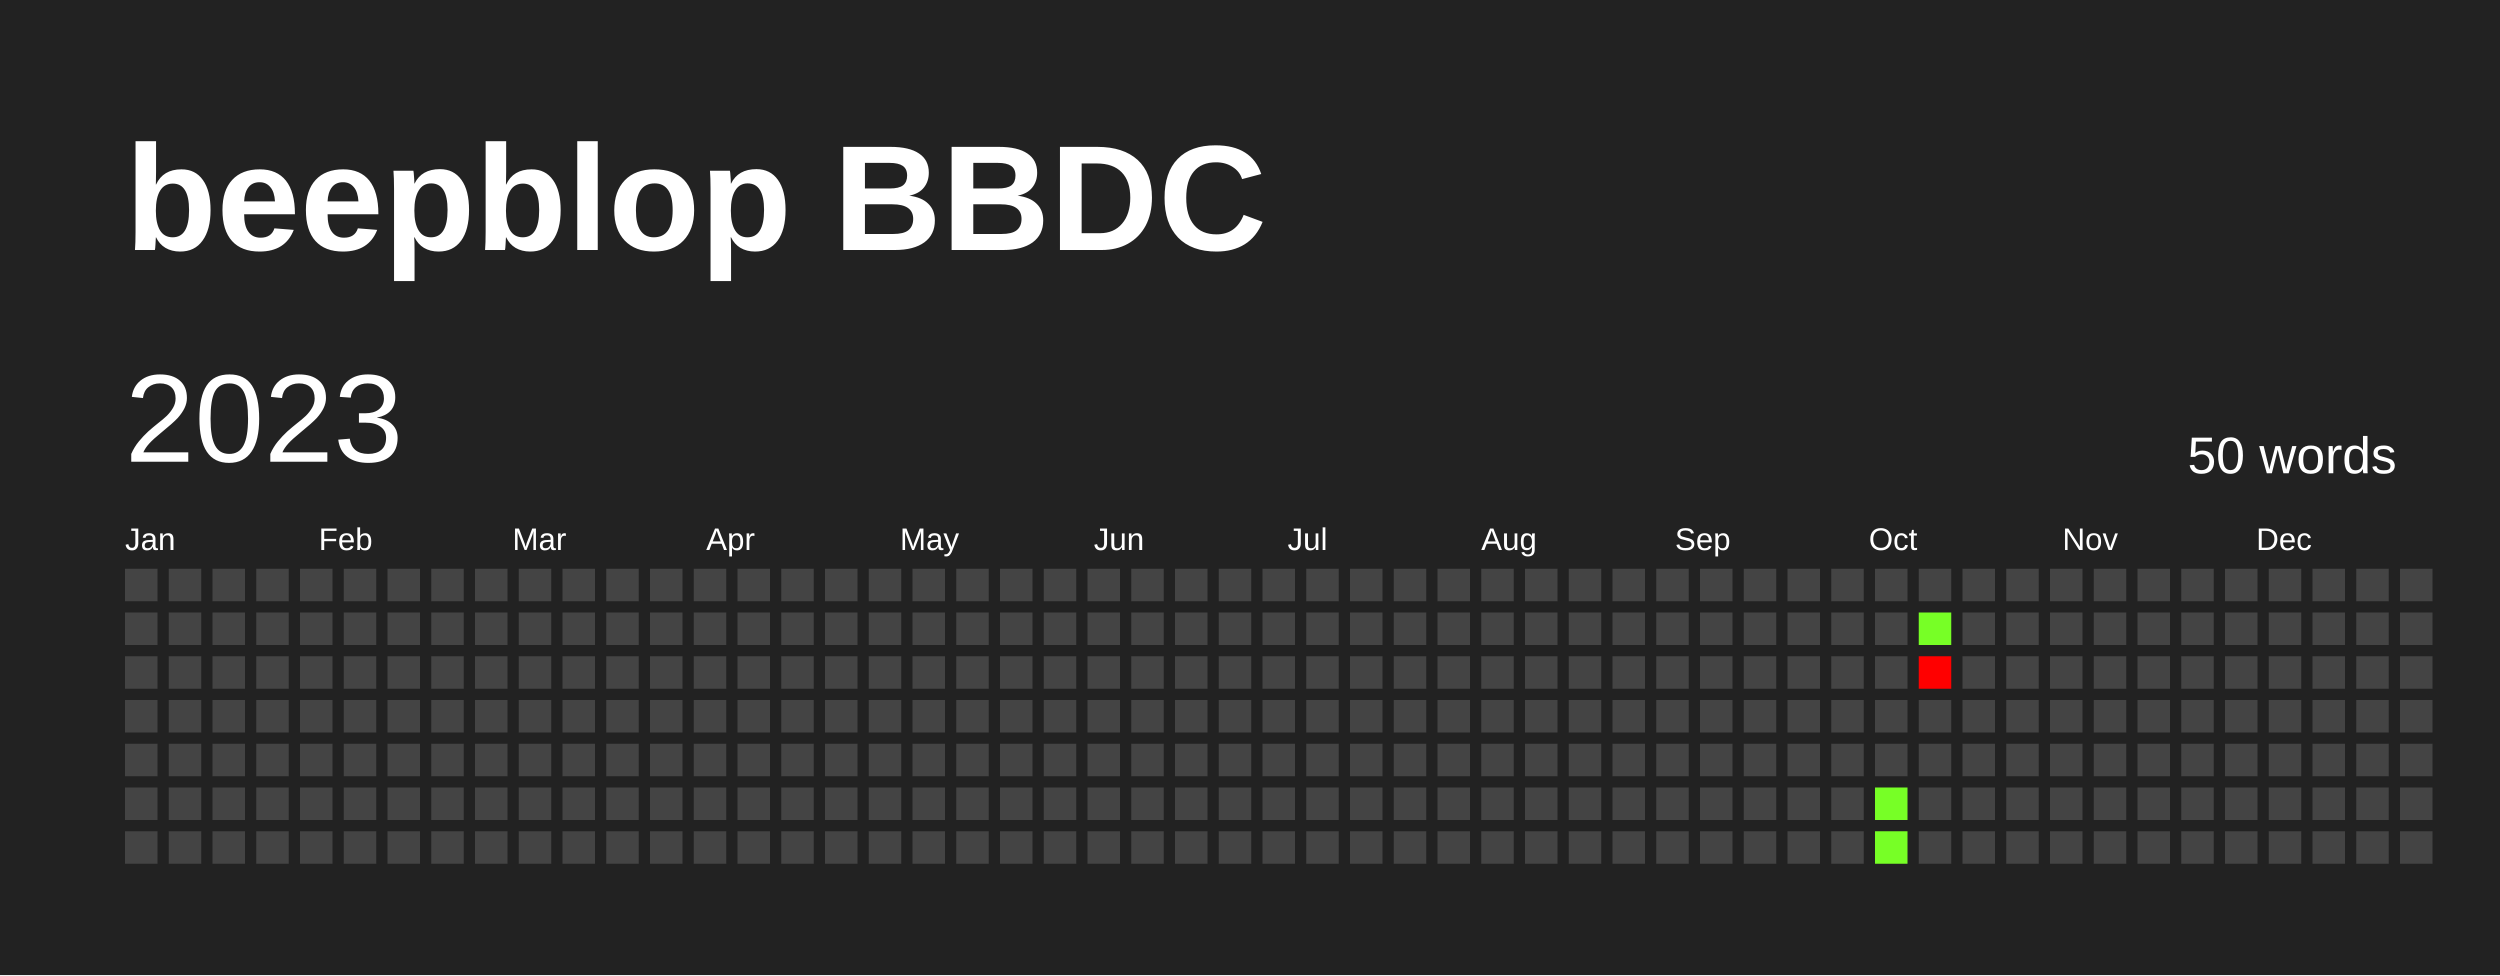
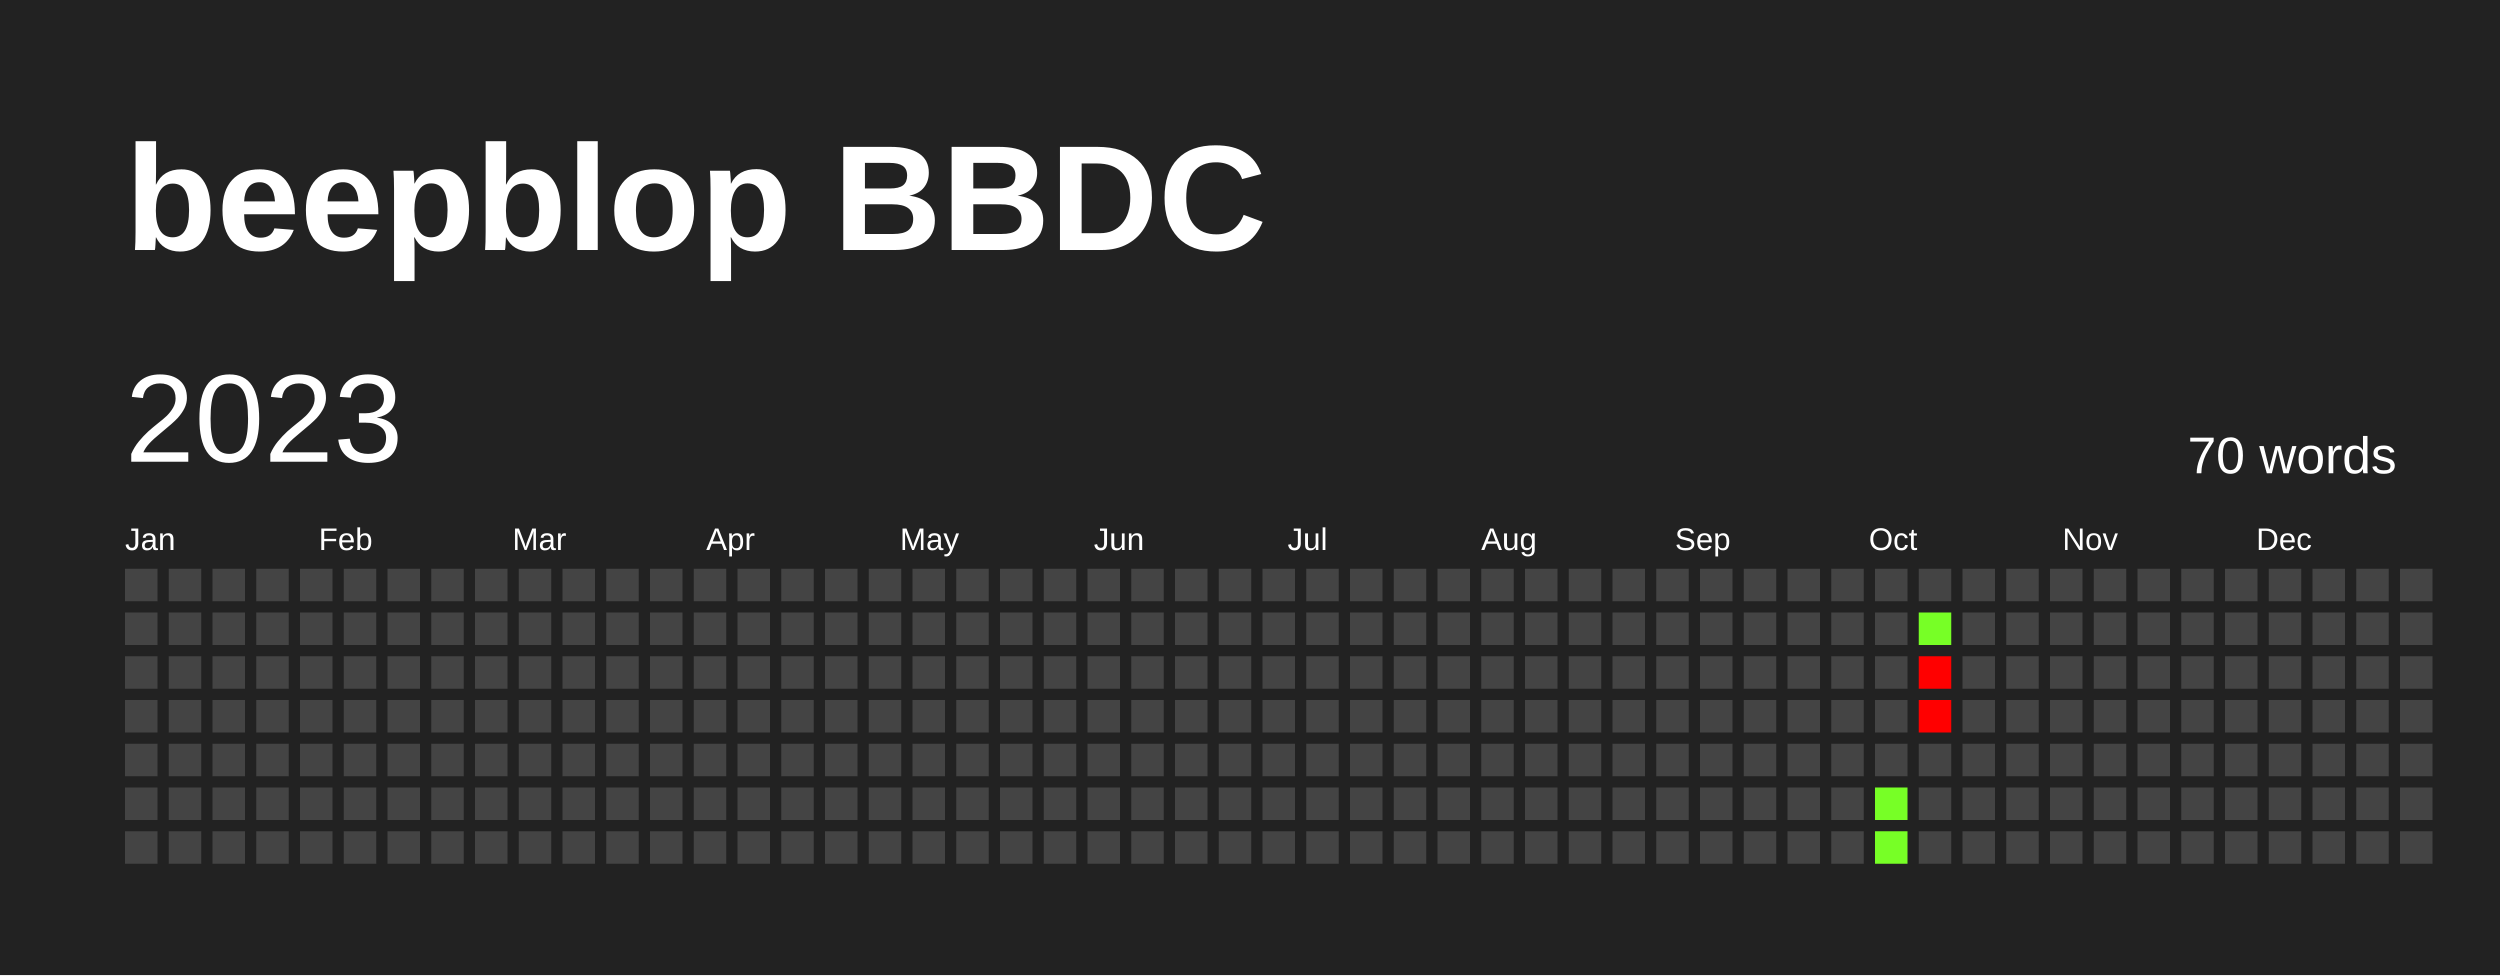
<svg xmlns="http://www.w3.org/2000/svg" baseProfile="full" height="78mm" version="1.1" viewBox="0,0,200,78" width="200mm">
  <defs />
  <rect fill="#222222" height="78" width="200" x="0" y="0" />
  <text fill="#FFFFFF" style="font-size:12px; font-family:Arial; font-weight:bold;" x="10" y="20">beepblop BBDC</text>
  <text dominant-baseline="hanging" fill="#FFFFFF" style="font-size:10.0px; font-family:Arial;" x="10" y="30">2023</text>
-   <text dominant-baseline="hanging" fill="#FFFFFF" style="font-size:4.125px; font-family:Arial;" x="175" y="35">50 words</text>
+   <text dominant-baseline="hanging" fill="#FFFFFF" style="font-size:4.125px; font-family:Arial;" x="175" y="35">70 words</text>
  <text fill="#FFFFFF" style="font-size:2.5px; font-family:Arial" x="10.0" y="44">Jan</text>
  <text fill="#FFFFFF" style="font-size:2.5px; font-family:Arial" x="25.5" y="44">Feb</text>
  <text fill="#FFFFFF" style="font-size:2.5px; font-family:Arial" x="41.0" y="44">Mar</text>
  <text fill="#FFFFFF" style="font-size:2.5px; font-family:Arial" x="56.5" y="44">Apr</text>
  <text fill="#FFFFFF" style="font-size:2.5px; font-family:Arial" x="72.0" y="44">May</text>
  <text fill="#FFFFFF" style="font-size:2.5px; font-family:Arial" x="87.5" y="44">Jun</text>
  <text fill="#FFFFFF" style="font-size:2.5px; font-family:Arial" x="103.0" y="44">Jul</text>
  <text fill="#FFFFFF" style="font-size:2.5px; font-family:Arial" x="118.5" y="44">Aug</text>
  <text fill="#FFFFFF" style="font-size:2.5px; font-family:Arial" x="134.0" y="44">Sep</text>
  <text fill="#FFFFFF" style="font-size:2.5px; font-family:Arial" x="149.5" y="44">Oct</text>
  <text fill="#FFFFFF" style="font-size:2.5px; font-family:Arial" x="165.0" y="44">Nov</text>
  <text fill="#FFFFFF" style="font-size:2.5px; font-family:Arial" x="180.5" y="44">Dec</text>
  <rect fill="#444444" height="2.6" width="2.6" x="10.0" y="45.5" />
  <rect fill="#444444" height="2.6" width="2.6" x="10.0" y="49.0" />
  <rect fill="#444444" height="2.6" width="2.6" x="10.0" y="52.5" />
  <rect fill="#444444" height="2.6" width="2.6" x="10.0" y="56.0" />
  <rect fill="#444444" height="2.6" width="2.6" x="10.0" y="59.5" />
  <rect fill="#444444" height="2.6" width="2.6" x="10.0" y="63.0" />
  <rect fill="#444444" height="2.6" width="2.6" x="10.0" y="66.5" />
  <rect fill="#444444" height="2.6" width="2.6" x="13.5" y="45.5" />
  <rect fill="#444444" height="2.6" width="2.6" x="13.5" y="49.0" />
  <rect fill="#444444" height="2.6" width="2.6" x="13.5" y="52.5" />
  <rect fill="#444444" height="2.6" width="2.6" x="13.5" y="56.0" />
  <rect fill="#444444" height="2.6" width="2.6" x="13.5" y="59.5" />
  <rect fill="#444444" height="2.6" width="2.6" x="13.5" y="63.0" />
  <rect fill="#444444" height="2.6" width="2.6" x="13.5" y="66.5" />
  <rect fill="#444444" height="2.6" width="2.6" x="17.0" y="45.5" />
  <rect fill="#444444" height="2.6" width="2.6" x="17.0" y="49.0" />
  <rect fill="#444444" height="2.6" width="2.6" x="17.0" y="52.5" />
  <rect fill="#444444" height="2.6" width="2.6" x="17.0" y="56.0" />
  <rect fill="#444444" height="2.6" width="2.6" x="17.0" y="59.5" />
  <rect fill="#444444" height="2.6" width="2.6" x="17.0" y="63.0" />
  <rect fill="#444444" height="2.6" width="2.6" x="17.0" y="66.5" />
  <rect fill="#444444" height="2.6" width="2.6" x="20.5" y="45.5" />
  <rect fill="#444444" height="2.6" width="2.6" x="20.5" y="49.0" />
  <rect fill="#444444" height="2.6" width="2.6" x="20.5" y="52.5" />
  <rect fill="#444444" height="2.6" width="2.6" x="20.5" y="56.0" />
  <rect fill="#444444" height="2.6" width="2.6" x="20.5" y="59.5" />
  <rect fill="#444444" height="2.6" width="2.6" x="20.5" y="63.0" />
  <rect fill="#444444" height="2.6" width="2.6" x="20.5" y="66.5" />
  <rect fill="#444444" height="2.6" width="2.6" x="24.0" y="45.5" />
  <rect fill="#444444" height="2.6" width="2.6" x="24.0" y="49.0" />
  <rect fill="#444444" height="2.6" width="2.6" x="24.0" y="52.5" />
  <rect fill="#444444" height="2.6" width="2.6" x="24.0" y="56.0" />
  <rect fill="#444444" height="2.6" width="2.6" x="24.0" y="59.5" />
  <rect fill="#444444" height="2.6" width="2.6" x="24.0" y="63.0" />
  <rect fill="#444444" height="2.6" width="2.6" x="24.0" y="66.5" />
  <rect fill="#444444" height="2.6" width="2.6" x="27.5" y="45.5" />
  <rect fill="#444444" height="2.6" width="2.6" x="27.5" y="49.0" />
  <rect fill="#444444" height="2.6" width="2.6" x="27.5" y="52.5" />
  <rect fill="#444444" height="2.6" width="2.6" x="27.5" y="56.0" />
  <rect fill="#444444" height="2.6" width="2.6" x="27.5" y="59.5" />
  <rect fill="#444444" height="2.6" width="2.6" x="27.5" y="63.0" />
  <rect fill="#444444" height="2.6" width="2.6" x="27.5" y="66.5" />
  <rect fill="#444444" height="2.6" width="2.6" x="31.0" y="45.5" />
  <rect fill="#444444" height="2.6" width="2.6" x="31.0" y="49.0" />
  <rect fill="#444444" height="2.6" width="2.6" x="31.0" y="52.5" />
  <rect fill="#444444" height="2.6" width="2.6" x="31.0" y="56.0" />
  <rect fill="#444444" height="2.6" width="2.6" x="31.0" y="59.5" />
  <rect fill="#444444" height="2.6" width="2.6" x="31.0" y="63.0" />
  <rect fill="#444444" height="2.6" width="2.6" x="31.0" y="66.5" />
  <rect fill="#444444" height="2.6" width="2.6" x="34.5" y="45.5" />
  <rect fill="#444444" height="2.6" width="2.6" x="34.5" y="49.0" />
  <rect fill="#444444" height="2.6" width="2.6" x="34.5" y="52.5" />
  <rect fill="#444444" height="2.6" width="2.6" x="34.5" y="56.0" />
  <rect fill="#444444" height="2.6" width="2.6" x="34.5" y="59.5" />
  <rect fill="#444444" height="2.6" width="2.6" x="34.5" y="63.0" />
  <rect fill="#444444" height="2.6" width="2.6" x="34.5" y="66.5" />
  <rect fill="#444444" height="2.6" width="2.6" x="38.0" y="45.5" />
  <rect fill="#444444" height="2.6" width="2.6" x="38.0" y="49.0" />
  <rect fill="#444444" height="2.6" width="2.6" x="38.0" y="52.5" />
  <rect fill="#444444" height="2.6" width="2.6" x="38.0" y="56.0" />
  <rect fill="#444444" height="2.6" width="2.6" x="38.0" y="59.5" />
  <rect fill="#444444" height="2.6" width="2.6" x="38.0" y="63.0" />
  <rect fill="#444444" height="2.6" width="2.6" x="38.0" y="66.5" />
  <rect fill="#444444" height="2.6" width="2.6" x="41.5" y="45.5" />
  <rect fill="#444444" height="2.6" width="2.6" x="41.5" y="49.0" />
  <rect fill="#444444" height="2.6" width="2.6" x="41.5" y="52.5" />
  <rect fill="#444444" height="2.6" width="2.6" x="41.5" y="56.0" />
  <rect fill="#444444" height="2.6" width="2.6" x="41.5" y="59.5" />
  <rect fill="#444444" height="2.6" width="2.6" x="41.5" y="63.0" />
  <rect fill="#444444" height="2.6" width="2.6" x="41.5" y="66.5" />
  <rect fill="#444444" height="2.6" width="2.6" x="45.0" y="45.5" />
  <rect fill="#444444" height="2.6" width="2.6" x="45.0" y="49.0" />
  <rect fill="#444444" height="2.6" width="2.6" x="45.0" y="52.5" />
  <rect fill="#444444" height="2.6" width="2.6" x="45.0" y="56.0" />
  <rect fill="#444444" height="2.6" width="2.6" x="45.0" y="59.5" />
  <rect fill="#444444" height="2.6" width="2.6" x="45.0" y="63.0" />
  <rect fill="#444444" height="2.6" width="2.6" x="45.0" y="66.5" />
  <rect fill="#444444" height="2.6" width="2.6" x="48.5" y="45.5" />
  <rect fill="#444444" height="2.6" width="2.6" x="48.5" y="49.0" />
  <rect fill="#444444" height="2.6" width="2.6" x="48.5" y="52.5" />
  <rect fill="#444444" height="2.6" width="2.6" x="48.5" y="56.0" />
  <rect fill="#444444" height="2.6" width="2.6" x="48.5" y="59.5" />
  <rect fill="#444444" height="2.6" width="2.6" x="48.5" y="63.0" />
  <rect fill="#444444" height="2.6" width="2.6" x="48.5" y="66.5" />
  <rect fill="#444444" height="2.6" width="2.6" x="52.0" y="45.5" />
  <rect fill="#444444" height="2.6" width="2.6" x="52.0" y="49.0" />
  <rect fill="#444444" height="2.6" width="2.6" x="52.0" y="52.5" />
  <rect fill="#444444" height="2.6" width="2.6" x="52.0" y="56.0" />
  <rect fill="#444444" height="2.6" width="2.6" x="52.0" y="59.5" />
  <rect fill="#444444" height="2.6" width="2.6" x="52.0" y="63.0" />
  <rect fill="#444444" height="2.6" width="2.6" x="52.0" y="66.5" />
  <rect fill="#444444" height="2.6" width="2.6" x="55.5" y="45.5" />
  <rect fill="#444444" height="2.6" width="2.6" x="55.5" y="49.0" />
  <rect fill="#444444" height="2.6" width="2.6" x="55.5" y="52.5" />
  <rect fill="#444444" height="2.6" width="2.6" x="55.5" y="56.0" />
  <rect fill="#444444" height="2.6" width="2.6" x="55.5" y="59.5" />
  <rect fill="#444444" height="2.6" width="2.6" x="55.5" y="63.0" />
  <rect fill="#444444" height="2.6" width="2.6" x="55.5" y="66.5" />
  <rect fill="#444444" height="2.6" width="2.6" x="59.0" y="45.5" />
  <rect fill="#444444" height="2.6" width="2.6" x="59.0" y="49.0" />
  <rect fill="#444444" height="2.6" width="2.6" x="59.0" y="52.5" />
  <rect fill="#444444" height="2.6" width="2.6" x="59.0" y="56.0" />
  <rect fill="#444444" height="2.6" width="2.6" x="59.0" y="59.5" />
  <rect fill="#444444" height="2.6" width="2.6" x="59.0" y="63.0" />
  <rect fill="#444444" height="2.6" width="2.6" x="59.0" y="66.5" />
  <rect fill="#444444" height="2.6" width="2.6" x="62.5" y="45.5" />
  <rect fill="#444444" height="2.6" width="2.6" x="62.5" y="49.0" />
  <rect fill="#444444" height="2.6" width="2.6" x="62.5" y="52.5" />
  <rect fill="#444444" height="2.6" width="2.6" x="62.5" y="56.0" />
  <rect fill="#444444" height="2.6" width="2.6" x="62.5" y="59.5" />
  <rect fill="#444444" height="2.6" width="2.6" x="62.5" y="63.0" />
  <rect fill="#444444" height="2.6" width="2.6" x="62.5" y="66.5" />
  <rect fill="#444444" height="2.6" width="2.6" x="66.0" y="45.5" />
  <rect fill="#444444" height="2.6" width="2.6" x="66.0" y="49.0" />
  <rect fill="#444444" height="2.6" width="2.6" x="66.0" y="52.5" />
  <rect fill="#444444" height="2.6" width="2.6" x="66.0" y="56.0" />
  <rect fill="#444444" height="2.6" width="2.6" x="66.0" y="59.5" />
  <rect fill="#444444" height="2.6" width="2.6" x="66.0" y="63.0" />
  <rect fill="#444444" height="2.6" width="2.6" x="66.0" y="66.5" />
  <rect fill="#444444" height="2.6" width="2.6" x="69.5" y="45.5" />
  <rect fill="#444444" height="2.6" width="2.6" x="69.5" y="49.0" />
  <rect fill="#444444" height="2.6" width="2.6" x="69.5" y="52.5" />
  <rect fill="#444444" height="2.6" width="2.6" x="69.5" y="56.0" />
  <rect fill="#444444" height="2.6" width="2.6" x="69.5" y="59.5" />
  <rect fill="#444444" height="2.6" width="2.6" x="69.5" y="63.0" />
  <rect fill="#444444" height="2.6" width="2.6" x="69.5" y="66.5" />
  <rect fill="#444444" height="2.6" width="2.6" x="73.0" y="45.5" />
  <rect fill="#444444" height="2.6" width="2.6" x="73.0" y="49.0" />
  <rect fill="#444444" height="2.6" width="2.6" x="73.0" y="52.5" />
  <rect fill="#444444" height="2.6" width="2.6" x="73.0" y="56.0" />
  <rect fill="#444444" height="2.6" width="2.6" x="73.0" y="59.5" />
  <rect fill="#444444" height="2.6" width="2.6" x="73.0" y="63.0" />
  <rect fill="#444444" height="2.6" width="2.6" x="73.0" y="66.5" />
  <rect fill="#444444" height="2.6" width="2.6" x="76.5" y="45.5" />
  <rect fill="#444444" height="2.6" width="2.6" x="76.5" y="49.0" />
  <rect fill="#444444" height="2.6" width="2.6" x="76.5" y="52.5" />
  <rect fill="#444444" height="2.6" width="2.6" x="76.5" y="56.0" />
  <rect fill="#444444" height="2.6" width="2.6" x="76.5" y="59.5" />
  <rect fill="#444444" height="2.6" width="2.6" x="76.5" y="63.0" />
  <rect fill="#444444" height="2.6" width="2.6" x="76.5" y="66.5" />
  <rect fill="#444444" height="2.6" width="2.6" x="80.0" y="45.5" />
  <rect fill="#444444" height="2.6" width="2.6" x="80.0" y="49.0" />
  <rect fill="#444444" height="2.6" width="2.6" x="80.0" y="52.5" />
  <rect fill="#444444" height="2.6" width="2.6" x="80.0" y="56.0" />
  <rect fill="#444444" height="2.6" width="2.6" x="80.0" y="59.5" />
  <rect fill="#444444" height="2.6" width="2.6" x="80.0" y="63.0" />
  <rect fill="#444444" height="2.6" width="2.6" x="80.0" y="66.5" />
  <rect fill="#444444" height="2.6" width="2.6" x="83.5" y="45.5" />
  <rect fill="#444444" height="2.6" width="2.6" x="83.5" y="49.0" />
  <rect fill="#444444" height="2.6" width="2.6" x="83.5" y="52.5" />
  <rect fill="#444444" height="2.6" width="2.6" x="83.5" y="56.0" />
  <rect fill="#444444" height="2.6" width="2.6" x="83.5" y="59.5" />
  <rect fill="#444444" height="2.6" width="2.6" x="83.5" y="63.0" />
  <rect fill="#444444" height="2.6" width="2.6" x="83.5" y="66.5" />
  <rect fill="#444444" height="2.6" width="2.6" x="87.0" y="45.5" />
  <rect fill="#444444" height="2.6" width="2.6" x="87.0" y="49.0" />
  <rect fill="#444444" height="2.6" width="2.6" x="87.0" y="52.5" />
  <rect fill="#444444" height="2.6" width="2.6" x="87.0" y="56.0" />
  <rect fill="#444444" height="2.6" width="2.6" x="87.0" y="59.5" />
  <rect fill="#444444" height="2.6" width="2.6" x="87.0" y="63.0" />
  <rect fill="#444444" height="2.6" width="2.6" x="87.0" y="66.5" />
  <rect fill="#444444" height="2.6" width="2.6" x="90.5" y="45.5" />
  <rect fill="#444444" height="2.6" width="2.6" x="90.5" y="49.0" />
  <rect fill="#444444" height="2.6" width="2.6" x="90.5" y="52.5" />
  <rect fill="#444444" height="2.6" width="2.6" x="90.5" y="56.0" />
  <rect fill="#444444" height="2.6" width="2.6" x="90.5" y="59.5" />
  <rect fill="#444444" height="2.6" width="2.6" x="90.5" y="63.0" />
  <rect fill="#444444" height="2.6" width="2.6" x="90.5" y="66.5" />
  <rect fill="#444444" height="2.6" width="2.6" x="94.0" y="45.5" />
  <rect fill="#444444" height="2.6" width="2.6" x="94.0" y="49.0" />
  <rect fill="#444444" height="2.6" width="2.6" x="94.0" y="52.5" />
  <rect fill="#444444" height="2.6" width="2.6" x="94.0" y="56.0" />
  <rect fill="#444444" height="2.6" width="2.6" x="94.0" y="59.5" />
  <rect fill="#444444" height="2.6" width="2.6" x="94.0" y="63.0" />
  <rect fill="#444444" height="2.6" width="2.6" x="94.0" y="66.5" />
  <rect fill="#444444" height="2.6" width="2.6" x="97.5" y="45.5" />
  <rect fill="#444444" height="2.6" width="2.6" x="97.5" y="49.0" />
  <rect fill="#444444" height="2.6" width="2.6" x="97.5" y="52.5" />
  <rect fill="#444444" height="2.6" width="2.6" x="97.5" y="56.0" />
  <rect fill="#444444" height="2.6" width="2.6" x="97.5" y="59.5" />
  <rect fill="#444444" height="2.6" width="2.6" x="97.5" y="63.0" />
  <rect fill="#444444" height="2.6" width="2.6" x="97.5" y="66.5" />
  <rect fill="#444444" height="2.6" width="2.6" x="101.0" y="45.5" />
  <rect fill="#444444" height="2.6" width="2.6" x="101.0" y="49.0" />
  <rect fill="#444444" height="2.6" width="2.6" x="101.0" y="52.5" />
  <rect fill="#444444" height="2.6" width="2.6" x="101.0" y="56.0" />
  <rect fill="#444444" height="2.6" width="2.6" x="101.0" y="59.5" />
  <rect fill="#444444" height="2.6" width="2.6" x="101.0" y="63.0" />
  <rect fill="#444444" height="2.6" width="2.6" x="101.0" y="66.5" />
  <rect fill="#444444" height="2.6" width="2.6" x="104.5" y="45.5" />
  <rect fill="#444444" height="2.6" width="2.6" x="104.5" y="49.0" />
  <rect fill="#444444" height="2.6" width="2.6" x="104.5" y="52.5" />
  <rect fill="#444444" height="2.6" width="2.6" x="104.5" y="56.0" />
  <rect fill="#444444" height="2.6" width="2.6" x="104.5" y="59.5" />
  <rect fill="#444444" height="2.6" width="2.6" x="104.5" y="63.0" />
  <rect fill="#444444" height="2.6" width="2.6" x="104.5" y="66.5" />
  <rect fill="#444444" height="2.6" width="2.6" x="108.0" y="45.5" />
  <rect fill="#444444" height="2.6" width="2.6" x="108.0" y="49.0" />
  <rect fill="#444444" height="2.6" width="2.6" x="108.0" y="52.5" />
  <rect fill="#444444" height="2.6" width="2.6" x="108.0" y="56.0" />
  <rect fill="#444444" height="2.6" width="2.6" x="108.0" y="59.5" />
  <rect fill="#444444" height="2.6" width="2.6" x="108.0" y="63.0" />
  <rect fill="#444444" height="2.6" width="2.6" x="108.0" y="66.5" />
  <rect fill="#444444" height="2.6" width="2.6" x="111.5" y="45.5" />
  <rect fill="#444444" height="2.6" width="2.6" x="111.5" y="49.0" />
  <rect fill="#444444" height="2.6" width="2.6" x="111.5" y="52.5" />
  <rect fill="#444444" height="2.6" width="2.6" x="111.5" y="56.0" />
  <rect fill="#444444" height="2.6" width="2.6" x="111.5" y="59.5" />
  <rect fill="#444444" height="2.6" width="2.6" x="111.5" y="63.0" />
  <rect fill="#444444" height="2.6" width="2.6" x="111.5" y="66.5" />
  <rect fill="#444444" height="2.6" width="2.6" x="115.0" y="45.5" />
  <rect fill="#444444" height="2.6" width="2.6" x="115.0" y="49.0" />
  <rect fill="#444444" height="2.6" width="2.6" x="115.0" y="52.5" />
  <rect fill="#444444" height="2.6" width="2.6" x="115.0" y="56.0" />
  <rect fill="#444444" height="2.6" width="2.6" x="115.0" y="59.5" />
  <rect fill="#444444" height="2.6" width="2.6" x="115.0" y="63.0" />
  <rect fill="#444444" height="2.6" width="2.6" x="115.0" y="66.5" />
  <rect fill="#444444" height="2.6" width="2.6" x="118.5" y="45.5" />
  <rect fill="#444444" height="2.6" width="2.6" x="118.5" y="49.0" />
  <rect fill="#444444" height="2.6" width="2.6" x="118.5" y="52.5" />
  <rect fill="#444444" height="2.6" width="2.6" x="118.5" y="56.0" />
  <rect fill="#444444" height="2.6" width="2.6" x="118.5" y="59.5" />
  <rect fill="#444444" height="2.6" width="2.6" x="118.5" y="63.0" />
  <rect fill="#444444" height="2.6" width="2.6" x="118.5" y="66.5" />
  <rect fill="#444444" height="2.6" width="2.6" x="122.0" y="45.5" />
  <rect fill="#444444" height="2.6" width="2.6" x="122.0" y="49.0" />
  <rect fill="#444444" height="2.6" width="2.6" x="122.0" y="52.5" />
  <rect fill="#444444" height="2.6" width="2.6" x="122.0" y="56.0" />
  <rect fill="#444444" height="2.6" width="2.6" x="122.0" y="59.5" />
  <rect fill="#444444" height="2.6" width="2.6" x="122.0" y="63.0" />
  <rect fill="#444444" height="2.6" width="2.6" x="122.0" y="66.5" />
  <rect fill="#444444" height="2.6" width="2.6" x="125.5" y="45.5" />
  <rect fill="#444444" height="2.6" width="2.6" x="125.5" y="49.0" />
  <rect fill="#444444" height="2.6" width="2.6" x="125.5" y="52.5" />
  <rect fill="#444444" height="2.6" width="2.6" x="125.5" y="56.0" />
  <rect fill="#444444" height="2.6" width="2.6" x="125.5" y="59.5" />
  <rect fill="#444444" height="2.6" width="2.6" x="125.5" y="63.0" />
  <rect fill="#444444" height="2.6" width="2.6" x="125.5" y="66.5" />
  <rect fill="#444444" height="2.6" width="2.6" x="129.0" y="45.5" />
  <rect fill="#444444" height="2.6" width="2.6" x="129.0" y="49.0" />
  <rect fill="#444444" height="2.6" width="2.6" x="129.0" y="52.5" />
  <rect fill="#444444" height="2.6" width="2.6" x="129.0" y="56.0" />
  <rect fill="#444444" height="2.6" width="2.6" x="129.0" y="59.5" />
  <rect fill="#444444" height="2.6" width="2.6" x="129.0" y="63.0" />
  <rect fill="#444444" height="2.6" width="2.6" x="129.0" y="66.5" />
  <rect fill="#444444" height="2.6" width="2.6" x="132.5" y="45.5" />
  <rect fill="#444444" height="2.6" width="2.6" x="132.5" y="49.0" />
  <rect fill="#444444" height="2.6" width="2.6" x="132.5" y="52.5" />
  <rect fill="#444444" height="2.6" width="2.6" x="132.5" y="56.0" />
  <rect fill="#444444" height="2.6" width="2.6" x="132.5" y="59.5" />
  <rect fill="#444444" height="2.6" width="2.6" x="132.5" y="63.0" />
  <rect fill="#444444" height="2.6" width="2.6" x="132.5" y="66.5" />
  <rect fill="#444444" height="2.6" width="2.6" x="136.0" y="45.5" />
  <rect fill="#444444" height="2.6" width="2.6" x="136.0" y="49.0" />
  <rect fill="#444444" height="2.6" width="2.6" x="136.0" y="52.5" />
  <rect fill="#444444" height="2.6" width="2.6" x="136.0" y="56.0" />
  <rect fill="#444444" height="2.6" width="2.6" x="136.0" y="59.5" />
  <rect fill="#444444" height="2.6" width="2.6" x="136.0" y="63.0" />
  <rect fill="#444444" height="2.6" width="2.6" x="136.0" y="66.5" />
  <rect fill="#444444" height="2.6" width="2.6" x="139.5" y="45.5" />
  <rect fill="#444444" height="2.6" width="2.6" x="139.5" y="49.0" />
  <rect fill="#444444" height="2.6" width="2.6" x="139.5" y="52.5" />
  <rect fill="#444444" height="2.6" width="2.6" x="139.5" y="56.0" />
  <rect fill="#444444" height="2.6" width="2.6" x="139.5" y="59.5" />
  <rect fill="#444444" height="2.6" width="2.6" x="139.5" y="63.0" />
  <rect fill="#444444" height="2.6" width="2.6" x="139.5" y="66.5" />
  <rect fill="#444444" height="2.6" width="2.6" x="143.0" y="45.5" />
  <rect fill="#444444" height="2.6" width="2.6" x="143.0" y="49.0" />
  <rect fill="#444444" height="2.6" width="2.6" x="143.0" y="52.5" />
  <rect fill="#444444" height="2.6" width="2.6" x="143.0" y="56.0" />
  <rect fill="#444444" height="2.6" width="2.6" x="143.0" y="59.5" />
  <rect fill="#444444" height="2.6" width="2.6" x="143.0" y="63.0" />
  <rect fill="#444444" height="2.6" width="2.6" x="143.0" y="66.5" />
  <rect fill="#444444" height="2.6" width="2.6" x="146.5" y="45.5" />
  <rect fill="#444444" height="2.6" width="2.6" x="146.5" y="49.0" />
  <rect fill="#444444" height="2.6" width="2.6" x="146.5" y="52.5" />
  <rect fill="#444444" height="2.6" width="2.6" x="146.5" y="56.0" />
  <rect fill="#444444" height="2.6" width="2.6" x="146.5" y="59.5" />
  <rect fill="#444444" height="2.6" width="2.6" x="146.5" y="63.0" />
  <rect fill="#444444" height="2.6" width="2.6" x="146.5" y="66.5" />
  <rect fill="#444444" height="2.6" width="2.6" x="150.0" y="45.5" />
  <rect fill="#444444" height="2.6" width="2.6" x="150.0" y="49.0" />
  <rect fill="#444444" height="2.6" width="2.6" x="150.0" y="52.5" />
  <rect fill="#444444" height="2.6" width="2.6" x="150.0" y="56.0" />
  <rect fill="#444444" height="2.6" width="2.6" x="150.0" y="59.5" />
  <rect fill="#77ff26" height="2.6" width="2.6" x="150.0" y="63.0" />
  <rect fill="#77ff26" height="2.6" width="2.6" x="150.0" y="66.5" />
  <rect fill="#444444" height="2.6" width="2.6" x="153.5" y="45.5" />
  <rect fill="#77ff26" height="2.6" width="2.6" x="153.5" y="49.0" />
  <rect fill="red" height="2.6" width="2.6" x="153.5" y="52.5" />
-   <rect fill="#444444" height="2.6" width="2.6" x="153.5" y="56.0" />
+   <rect fill="red" height="2.6" width="2.6" x="153.5" y="56.0" />
  <rect fill="#444444" height="2.6" width="2.6" x="153.5" y="59.5" />
  <rect fill="#444444" height="2.6" width="2.6" x="153.5" y="63.0" />
  <rect fill="#444444" height="2.6" width="2.6" x="153.5" y="66.5" />
  <rect fill="#444444" height="2.6" width="2.6" x="157.0" y="45.5" />
  <rect fill="#444444" height="2.6" width="2.6" x="157.0" y="49.0" />
  <rect fill="#444444" height="2.6" width="2.6" x="157.0" y="52.5" />
  <rect fill="#444444" height="2.6" width="2.6" x="157.0" y="56.0" />
  <rect fill="#444444" height="2.6" width="2.6" x="157.0" y="59.5" />
  <rect fill="#444444" height="2.6" width="2.6" x="157.0" y="63.0" />
  <rect fill="#444444" height="2.6" width="2.6" x="157.0" y="66.5" />
  <rect fill="#444444" height="2.6" width="2.6" x="160.5" y="45.5" />
  <rect fill="#444444" height="2.6" width="2.6" x="160.5" y="49.0" />
  <rect fill="#444444" height="2.6" width="2.6" x="160.5" y="52.5" />
  <rect fill="#444444" height="2.6" width="2.6" x="160.5" y="56.0" />
  <rect fill="#444444" height="2.6" width="2.6" x="160.5" y="59.5" />
  <rect fill="#444444" height="2.6" width="2.6" x="160.5" y="63.0" />
  <rect fill="#444444" height="2.6" width="2.6" x="160.5" y="66.5" />
  <rect fill="#444444" height="2.6" width="2.6" x="164.0" y="45.5" />
  <rect fill="#444444" height="2.6" width="2.6" x="164.0" y="49.0" />
  <rect fill="#444444" height="2.6" width="2.6" x="164.0" y="52.5" />
  <rect fill="#444444" height="2.6" width="2.6" x="164.0" y="56.0" />
  <rect fill="#444444" height="2.6" width="2.6" x="164.0" y="59.5" />
  <rect fill="#444444" height="2.6" width="2.6" x="164.0" y="63.0" />
  <rect fill="#444444" height="2.6" width="2.6" x="164.0" y="66.5" />
  <rect fill="#444444" height="2.6" width="2.6" x="167.5" y="45.5" />
  <rect fill="#444444" height="2.6" width="2.6" x="167.5" y="49.0" />
  <rect fill="#444444" height="2.6" width="2.6" x="167.5" y="52.5" />
  <rect fill="#444444" height="2.6" width="2.6" x="167.5" y="56.0" />
  <rect fill="#444444" height="2.6" width="2.6" x="167.5" y="59.5" />
  <rect fill="#444444" height="2.6" width="2.6" x="167.5" y="63.0" />
  <rect fill="#444444" height="2.6" width="2.6" x="167.5" y="66.5" />
  <rect fill="#444444" height="2.6" width="2.6" x="171.0" y="45.5" />
  <rect fill="#444444" height="2.6" width="2.6" x="171.0" y="49.0" />
  <rect fill="#444444" height="2.6" width="2.6" x="171.0" y="52.5" />
  <rect fill="#444444" height="2.6" width="2.6" x="171.0" y="56.0" />
  <rect fill="#444444" height="2.6" width="2.6" x="171.0" y="59.5" />
  <rect fill="#444444" height="2.6" width="2.6" x="171.0" y="63.0" />
  <rect fill="#444444" height="2.6" width="2.6" x="171.0" y="66.5" />
  <rect fill="#444444" height="2.6" width="2.6" x="174.5" y="45.5" />
  <rect fill="#444444" height="2.6" width="2.6" x="174.5" y="49.0" />
  <rect fill="#444444" height="2.6" width="2.6" x="174.5" y="52.5" />
  <rect fill="#444444" height="2.6" width="2.6" x="174.5" y="56.0" />
  <rect fill="#444444" height="2.6" width="2.6" x="174.5" y="59.5" />
  <rect fill="#444444" height="2.6" width="2.6" x="174.5" y="63.0" />
  <rect fill="#444444" height="2.6" width="2.6" x="174.5" y="66.5" />
  <rect fill="#444444" height="2.6" width="2.6" x="178.0" y="45.5" />
  <rect fill="#444444" height="2.6" width="2.6" x="178.0" y="49.0" />
  <rect fill="#444444" height="2.6" width="2.6" x="178.0" y="52.5" />
  <rect fill="#444444" height="2.6" width="2.6" x="178.0" y="56.0" />
  <rect fill="#444444" height="2.6" width="2.6" x="178.0" y="59.5" />
  <rect fill="#444444" height="2.6" width="2.6" x="178.0" y="63.0" />
  <rect fill="#444444" height="2.6" width="2.6" x="178.0" y="66.5" />
  <rect fill="#444444" height="2.6" width="2.6" x="181.5" y="45.5" />
  <rect fill="#444444" height="2.6" width="2.6" x="181.5" y="49.0" />
  <rect fill="#444444" height="2.6" width="2.6" x="181.5" y="52.5" />
  <rect fill="#444444" height="2.6" width="2.6" x="181.5" y="56.0" />
  <rect fill="#444444" height="2.6" width="2.6" x="181.5" y="59.5" />
  <rect fill="#444444" height="2.6" width="2.6" x="181.5" y="63.0" />
  <rect fill="#444444" height="2.6" width="2.6" x="181.5" y="66.5" />
  <rect fill="#444444" height="2.6" width="2.6" x="185.0" y="45.5" />
  <rect fill="#444444" height="2.6" width="2.6" x="185.0" y="49.0" />
  <rect fill="#444444" height="2.6" width="2.6" x="185.0" y="52.5" />
  <rect fill="#444444" height="2.6" width="2.6" x="185.0" y="56.0" />
  <rect fill="#444444" height="2.6" width="2.6" x="185.0" y="59.5" />
  <rect fill="#444444" height="2.6" width="2.6" x="185.0" y="63.0" />
  <rect fill="#444444" height="2.6" width="2.6" x="185.0" y="66.5" />
  <rect fill="#444444" height="2.6" width="2.6" x="188.5" y="45.5" />
  <rect fill="#444444" height="2.6" width="2.6" x="188.5" y="49.0" />
  <rect fill="#444444" height="2.6" width="2.6" x="188.5" y="52.5" />
  <rect fill="#444444" height="2.6" width="2.6" x="188.5" y="56.0" />
  <rect fill="#444444" height="2.6" width="2.6" x="188.5" y="59.5" />
  <rect fill="#444444" height="2.6" width="2.6" x="188.5" y="63.0" />
  <rect fill="#444444" height="2.6" width="2.6" x="188.5" y="66.5" />
  <rect fill="#444444" height="2.6" width="2.6" x="192.0" y="45.5" />
  <rect fill="#444444" height="2.6" width="2.6" x="192.0" y="49.0" />
  <rect fill="#444444" height="2.6" width="2.6" x="192.0" y="52.5" />
  <rect fill="#444444" height="2.6" width="2.6" x="192.0" y="56.0" />
  <rect fill="#444444" height="2.6" width="2.6" x="192.0" y="59.5" />
  <rect fill="#444444" height="2.6" width="2.6" x="192.0" y="63.0" />
  <rect fill="#444444" height="2.6" width="2.6" x="192.0" y="66.5" />
</svg>
